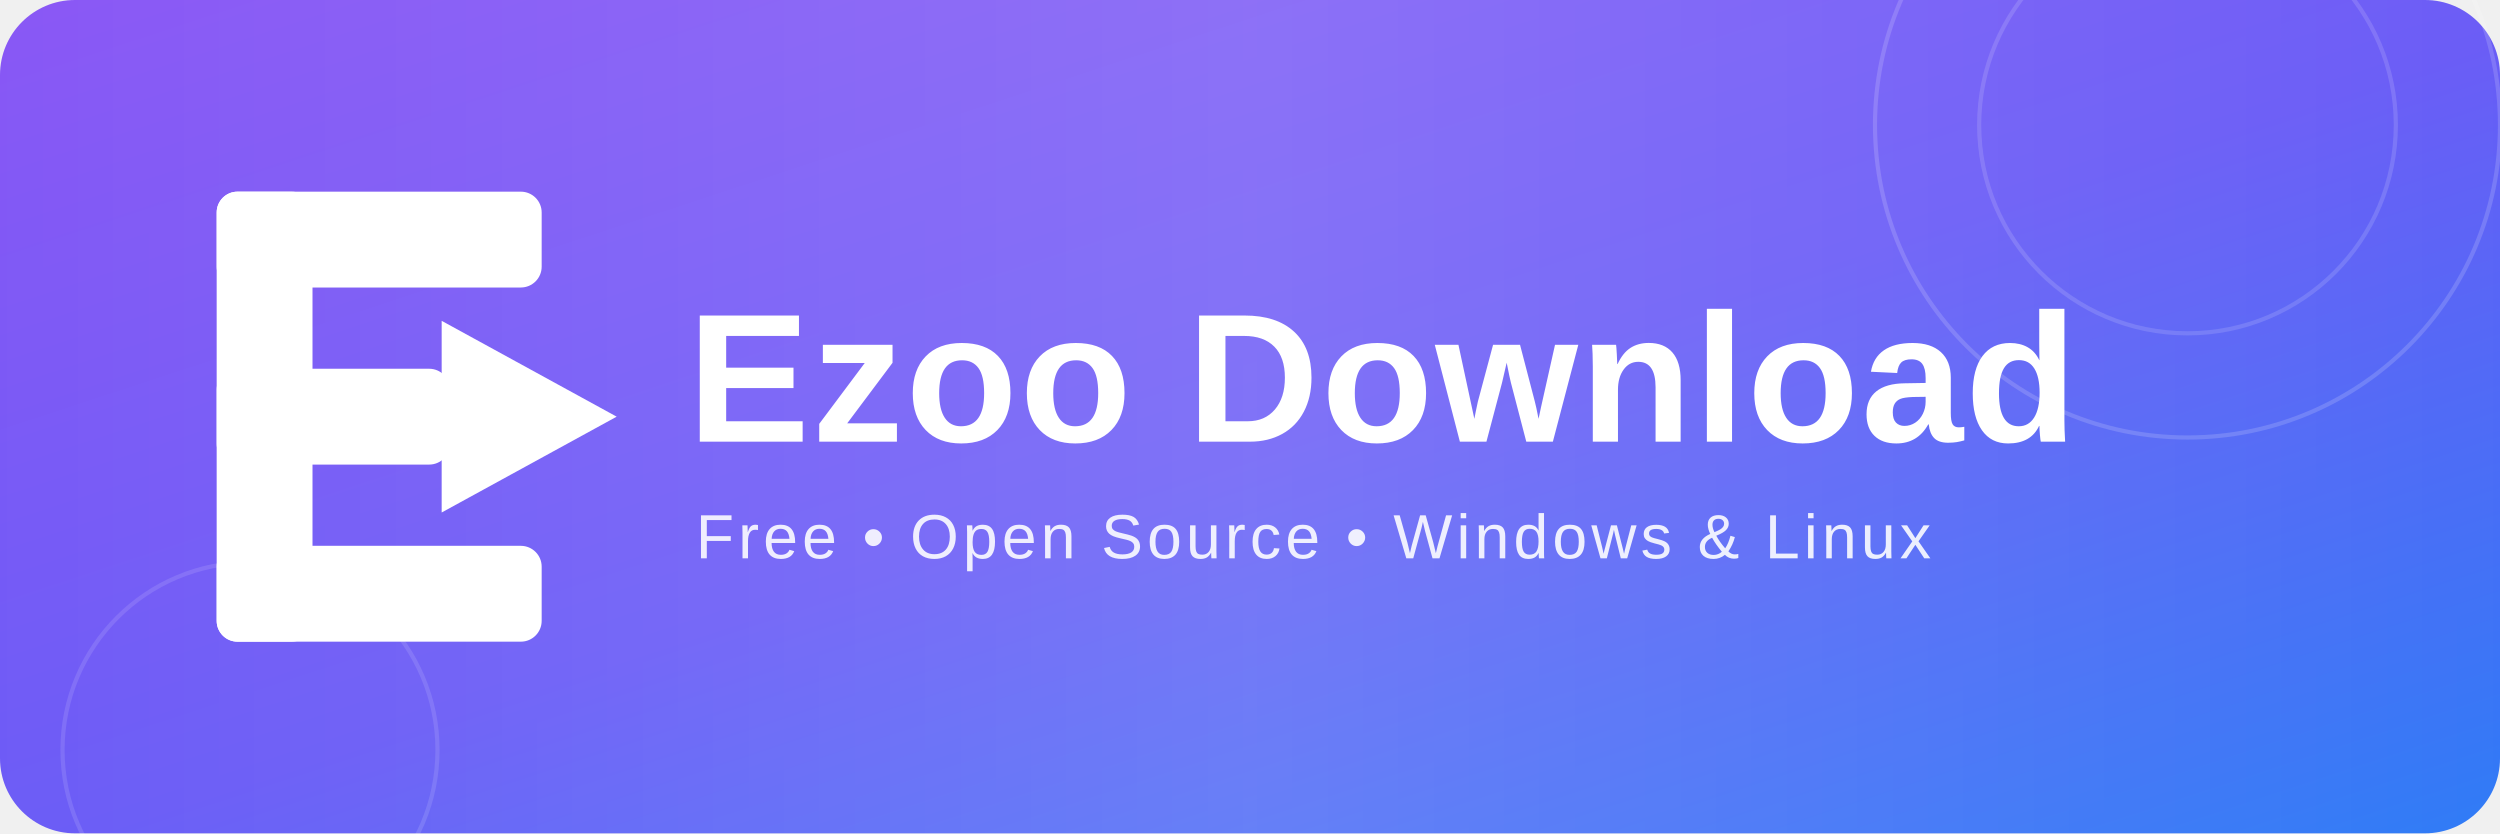
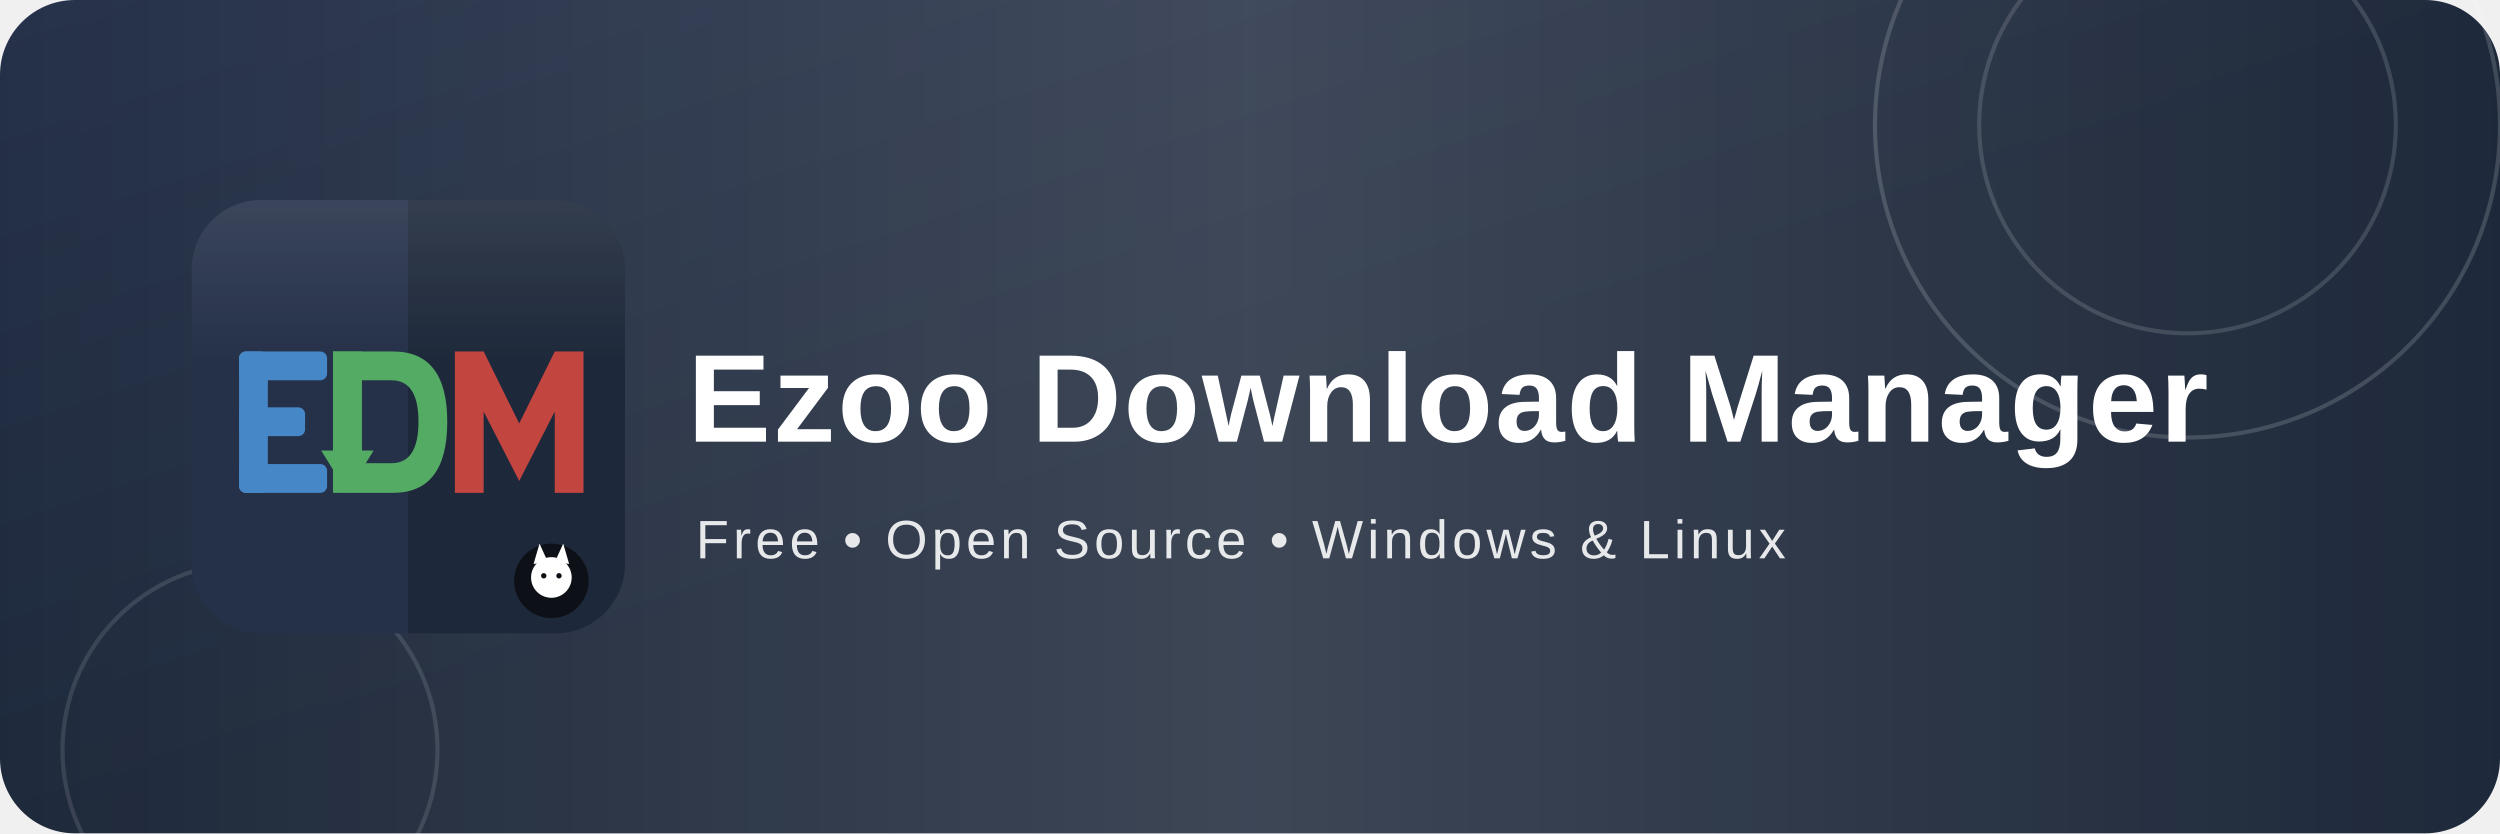
- <svg xmlns="http://www.w3.org/2000/svg" width="1200" height="400" viewBox="0 0 1200 400" role="img" aria-label="Ezoo Download">
+ <svg xmlns="http://www.w3.org/2000/svg" width="1200" height="400" viewBox="0 0 1200 400" role="img" aria-label="Ezoo Download Manager">
  <defs>
    <linearGradient id="bg" x1="0" y1="0" x2="1" y2="1">
-       <stop offset="0" stop-color="#8A57F5" />
-       <stop offset=".52" stop-color="#6A5CF6" />
-       <stop offset="1" stop-color="#2E7BF6" />
+       <stop offset="0" stop-color="#253149" />
+       <stop offset=".52" stop-color="#1D283A" />
+       <stop offset="1" stop-color="#1D283A" />
    </linearGradient>
    <linearGradient id="sheen" x1="0" y1="0" x2="1" y2="0">
      <stop offset="0" stop-color="#ffffff" stop-opacity="0" />
      <stop offset=".5" stop-color="#ffffff" stop-opacity=".14" />
      <stop offset="1" stop-color="#ffffff" stop-opacity="0" />
    </linearGradient>
  </defs>
  <rect width="1200" height="400" rx="36" fill="url(#bg)" />
  <circle cx="1050" cy="60" r="150" fill="none" stroke="#ffffff" stroke-opacity=".16" stroke-width="2" />
  <circle cx="1050" cy="60" r="100" fill="none" stroke="#ffffff" stroke-opacity=".14" stroke-width="2" />
  <circle cx="120" cy="360" r="90" fill="none" stroke="#ffffff" stroke-opacity=".12" stroke-width="2" />
  <rect width="1200" height="400" rx="36" fill="url(#sheen)" />
-   <g fill="#ffffff">
-     <rect x="104" y="92" width="46" height="216" rx="10" />
-     <rect x="104" y="92" width="156" height="46" rx="10" />
-     <rect x="104" y="262" width="156" height="46" rx="10" />
-     <rect x="104" y="177" width="112" height="46" rx="10" />
-     <polygon points="212,154 296,200 212,246" />
+   <g transform="translate(92 96) scale(0.40625)">
+     <defs>
+       <linearGradient id="edm-bg" x1="0" y1="0" x2="1" y2="0">
+         <stop offset="0" stop-color="#253149" />
+         <stop offset="0.5" stop-color="#253149" />
+         <stop offset="0.5" stop-color="#1D283A" />
+         <stop offset="1" stop-color="#1D283A" />
+       </linearGradient>
+       <linearGradient id="edm-sheen" x1="0" y1="0" x2="0" y2="1">
+         <stop offset="0" stop-color="#ffffff" stop-opacity=".10" />
+         <stop offset=".38" stop-color="#ffffff" stop-opacity="0" />
+       </linearGradient>
+     </defs>
+     <rect width="512" height="512" rx="82" fill="url(#edm-bg)" />
+     <rect width="512" height="512" rx="82" fill="url(#edm-sheen)" />
+     <g fill="#4687C7">
+       <rect x="56" y="179" width="34" height="167" rx="8" />
+       <rect x="56" y="179" width="104" height="34" rx="8" />
+       <rect x="56" y="245" width="78" height="34" rx="8" />
+       <rect x="56" y="312" width="104" height="34" rx="8" />
+     </g>
+     <g fill="#54AB64">
+       <rect x="167" y="179" width="34" height="121" />
+       <polygon points="153,296 215,296 184,346" />
+       <path fill-rule="evenodd" d="M167 179 H238 Q302 179 302 262 Q302 346 238 346 H167 Z M201 213 H236 Q268 213 268 262 Q268 311 236 311 H201 Z" />
+     </g>
+     <polygon fill="#C2453F" points="311,179 345,179 387,264 429,179 463,179 463,346 429,346 429,250 387,332 345,250 345,346 311,346" />
+     <g>
+       <circle cx="425" cy="450" r="44" fill="#0D1117" />
+       <polygon fill="#ffffff" points="404,430 411,406 421,428" />
+       <polygon fill="#ffffff" points="429,428 439,406 446,430" />
+       <circle cx="425" cy="446" r="24" fill="#ffffff" />
+       <circle cx="416" cy="444" r="3.2" fill="#0D1117" />
+       <circle cx="434" cy="444" r="3.2" fill="#0D1117" />
+     </g>
  </g>
-   <text x="330" y="212" font-family="Arial, Helvetica, sans-serif" font-size="88" font-weight="bold" fill="#ffffff" letter-spacing="1">Ezoo Download</text>
-   <text x="334" y="268" font-family="Arial, Helvetica, sans-serif" font-size="30" fill="#ffffff" fill-opacity=".88" letter-spacing="2">Free  •  Open Source  •  Windows &amp; Linux</text>
+   <text x="330" y="212" font-family="Arial, Helvetica, sans-serif" font-size="60" font-weight="bold" fill="#ffffff" letter-spacing="1">Ezoo Download Manager</text>
+   <text x="334" y="268" font-family="Arial, Helvetica, sans-serif" font-size="26" fill="#ffffff" fill-opacity=".88" letter-spacing="2">Free  •  Open Source  •  Windows &amp; Linux</text>
</svg>
